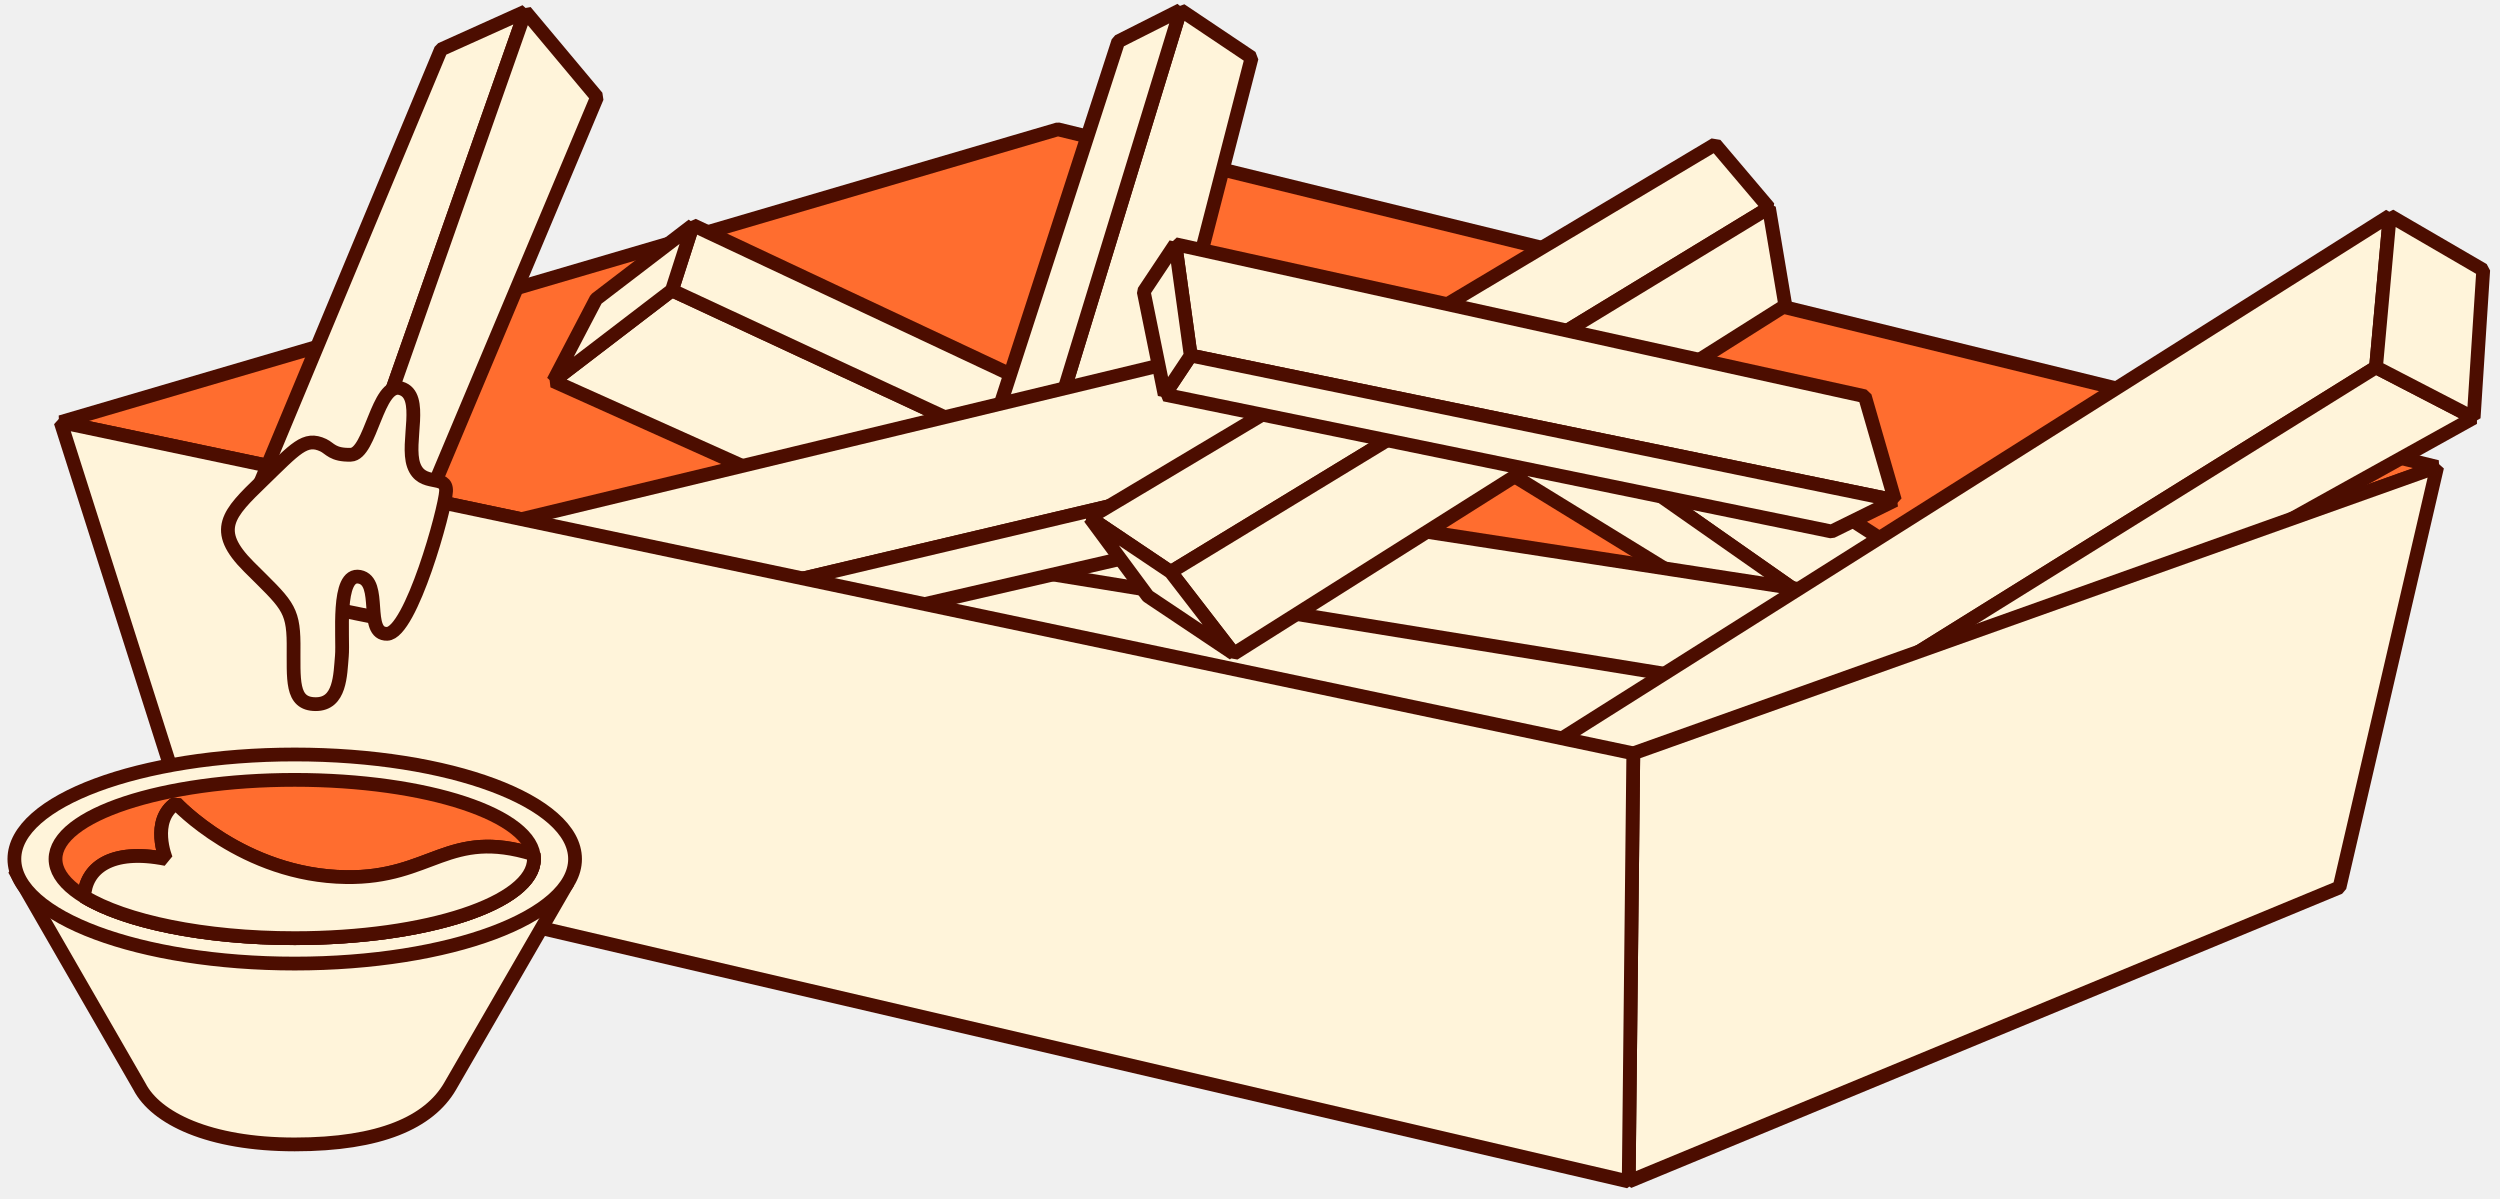
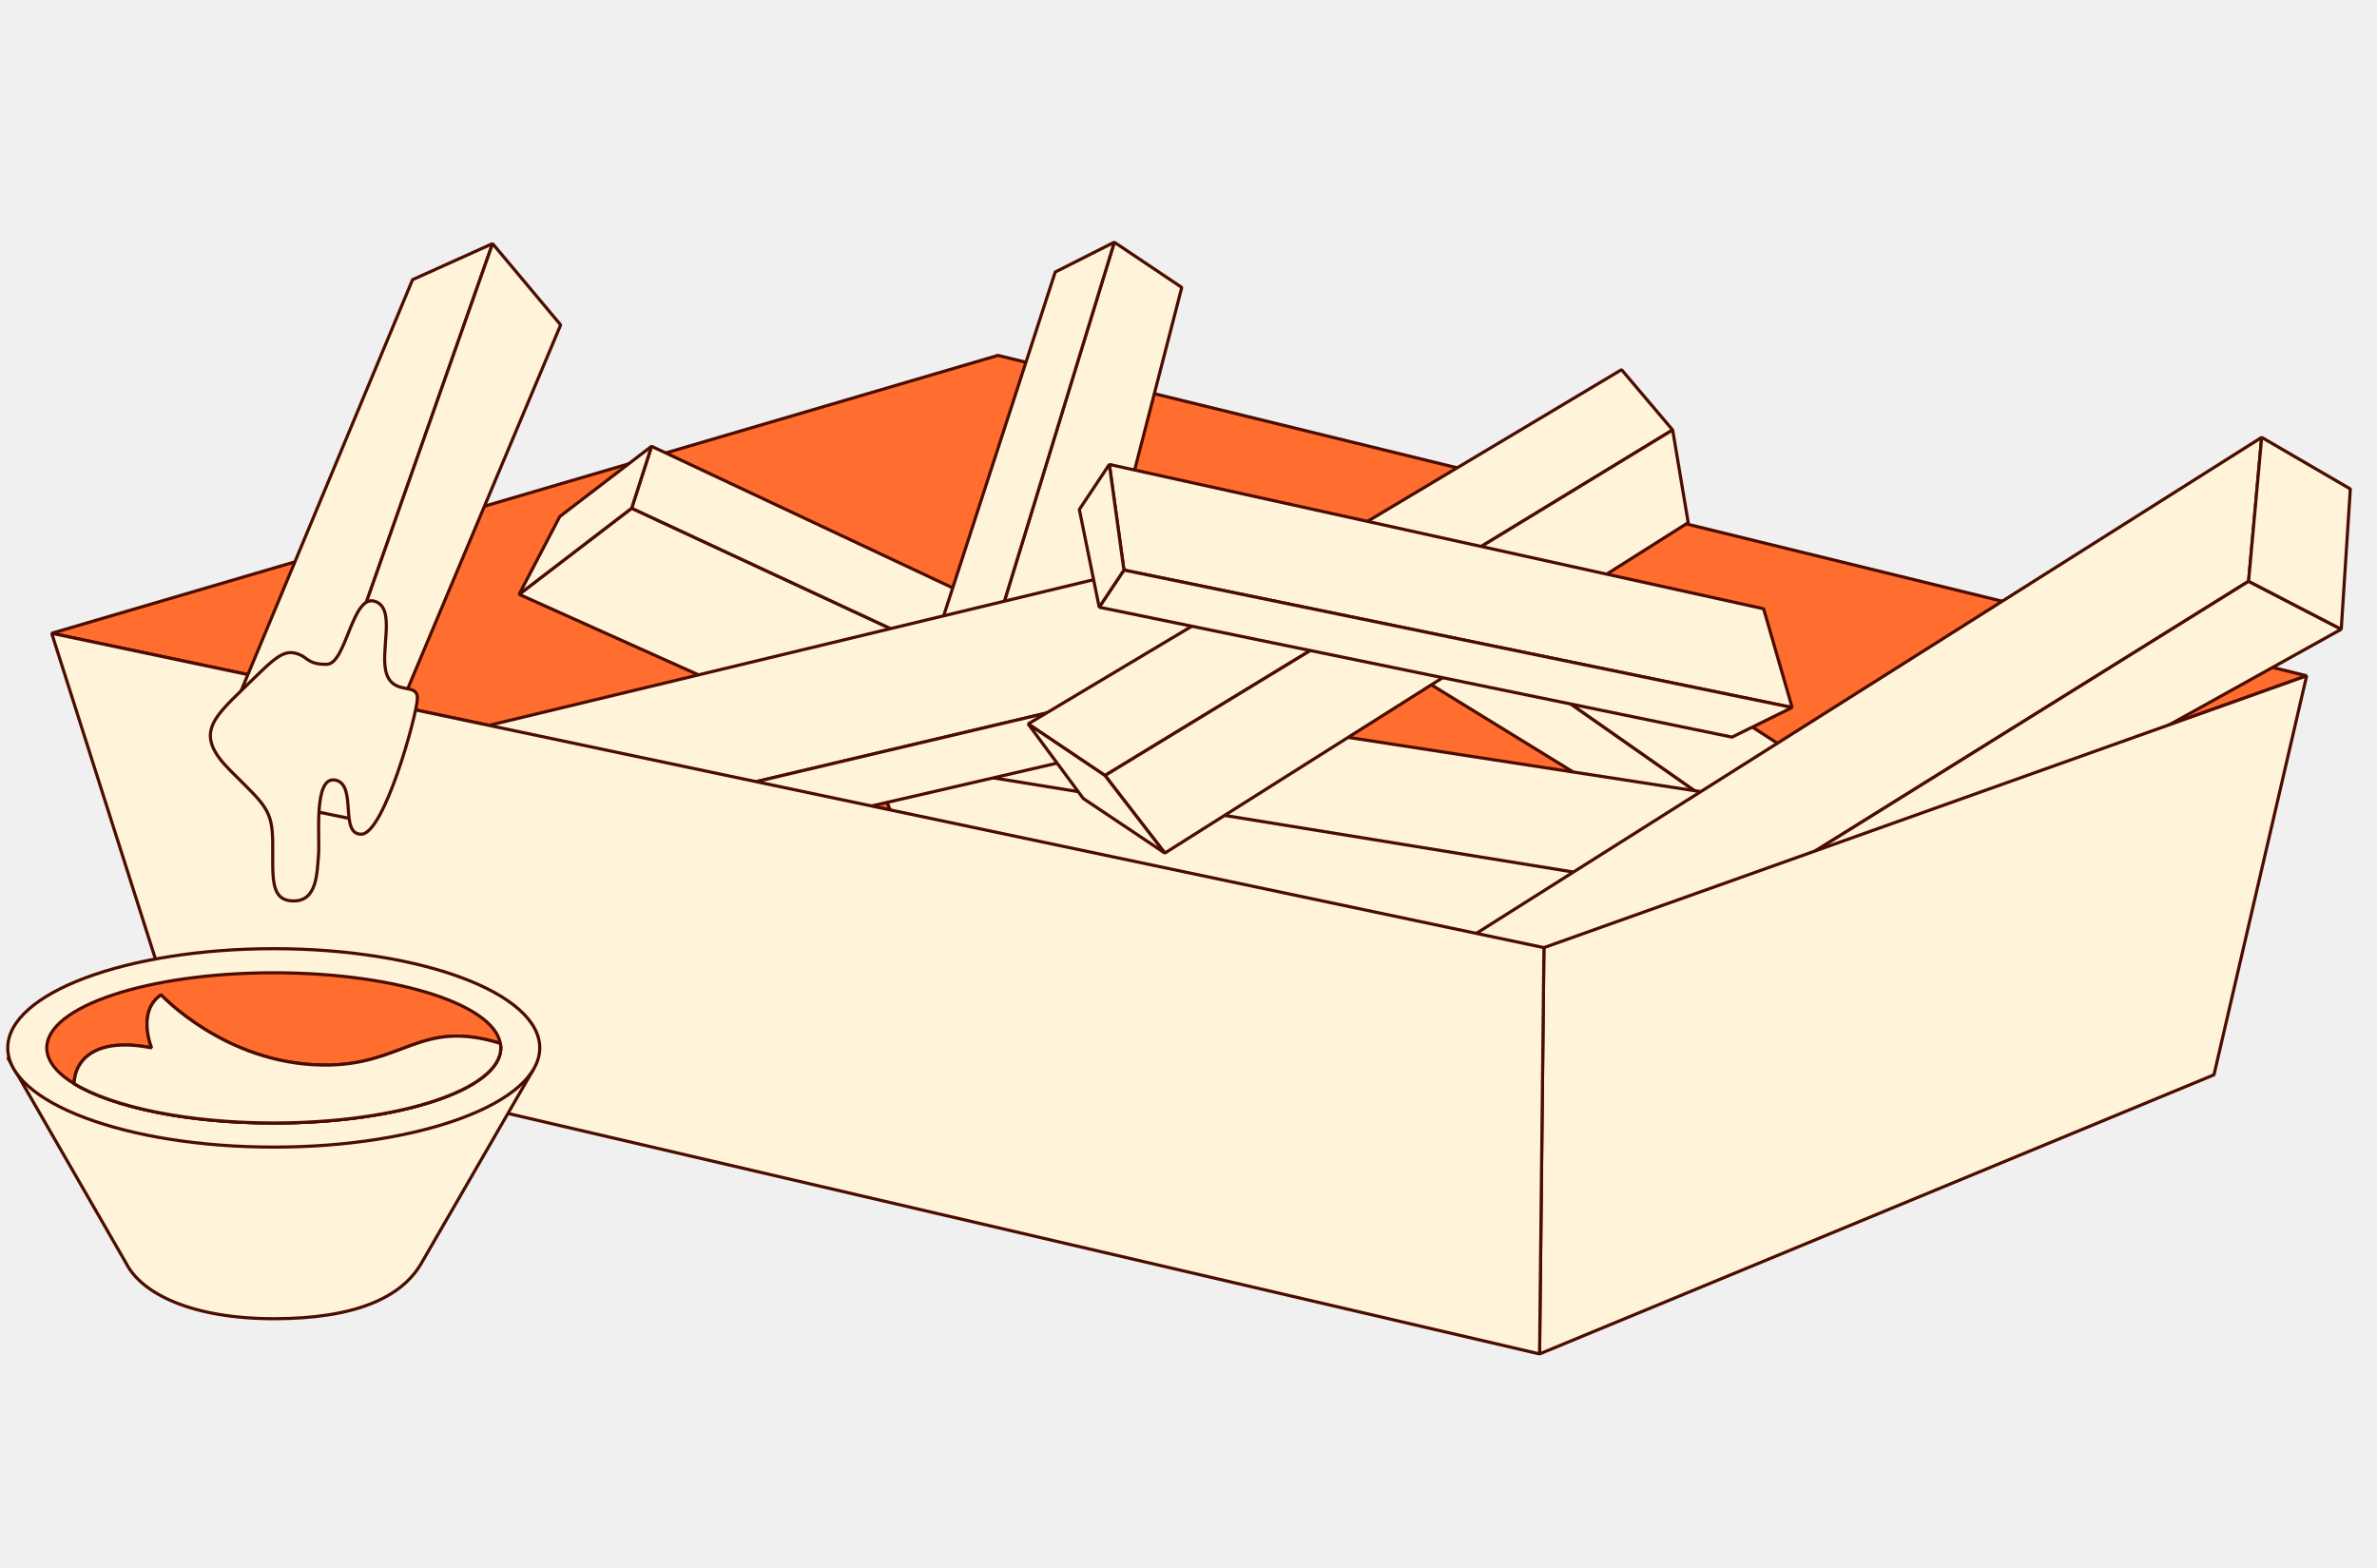
- <svg xmlns="http://www.w3.org/2000/svg" width="242" height="116" viewBox="0 0 242 116" fill="none">
-   <path d="M102.403 12.515L103.117 31.189L102.403 12.515Z" fill="#FFF9EB" />
-   <path d="M102.403 12.515L103.117 31.189" stroke="#4C0D00" stroke-width="1.333" stroke-linejoin="bevel" />
-   <path d="M5.87 40.86L102.403 12.515L235.917 45.197L158.104 72.927L5.87 40.86Z" fill="#FF6D2F" />
-   <path d="M5.87 40.86L102.403 12.515L235.917 45.197L158.104 72.927L5.87 40.86Z" stroke="#4C0D00" stroke-width="1.333" stroke-linejoin="bevel" />
-   <path d="M147.93 30.105L189.885 57.222L189.203 67.942L139.155 32.894L147.93 30.105Z" fill="#FFF4DA" />
-   <path d="M147.93 30.105L189.885 57.222L189.203 67.942L139.155 32.894L147.93 30.105Z" stroke="#4C0D00" stroke-width="1.333" stroke-linejoin="bevel" />
-   <path d="M139.574 41.781L191.793 73.883L189.203 67.942L139.155 32.894L139.574 41.781Z" fill="#FFF4DA" />
-   <path d="M139.574 41.781L191.793 73.883L189.203 67.942L139.155 32.894L139.574 41.781Z" stroke="#4C0D00" stroke-width="1.333" stroke-linejoin="bevel" />
-   <path d="M191.793 73.883L189.202 67.94L189.515 62.966L189.882 57.223L192.472 63.155L191.793 73.883Z" fill="#FFF4DA" />
-   <path d="M191.793 73.883L189.202 67.94L189.515 62.966L189.882 57.223L192.472 63.155L191.793 73.883Z" stroke="#4C0D00" stroke-width="1.333" stroke-linejoin="bevel" />
-   <path d="M53.557 36.889L113.182 63.654L123.883 55.465L65.039 28.102L53.557 36.889Z" fill="#FFF4DA" />
-   <path d="M53.557 36.889L113.182 63.654L123.883 55.465L65.039 28.102L53.557 36.889Z" stroke="#4C0D00" stroke-width="1.333" stroke-linejoin="bevel" />
-   <path d="M67.068 21.788L123.175 48.164L123.882 55.465L65.039 28.102L67.068 21.788Z" fill="#FFF4DA" />
-   <path d="M67.068 21.788L123.175 48.164L123.882 55.465L65.039 28.102L67.068 21.788Z" stroke="#4C0D00" stroke-width="1.333" stroke-linejoin="bevel" />
-   <path d="M53.557 36.889L57.707 28.952L67.069 21.788L65.039 28.102L53.557 36.889Z" fill="#FFF4DA" />
-   <path d="M53.557 36.889L57.707 28.952L67.069 21.788L65.039 28.102L53.557 36.889Z" stroke="#4C0D00" stroke-width="1.333" stroke-linejoin="bevel" />
-   <path d="M121.159 5.582L109.902 49.2L101.94 41.25L114.277 0.967L121.159 5.582Z" fill="#FFF4DA" />
-   <path d="M121.159 5.582L109.902 49.2L101.94 41.25L114.277 0.967L121.159 5.582Z" stroke="#4C0D00" stroke-width="1.333" stroke-linejoin="bevel" />
-   <path d="M108.247 4.01L96.082 41.492L101.94 41.251L114.277 0.967L108.247 4.01Z" fill="#FFF4DA" />
-   <path d="M108.247 4.01L96.082 41.492L101.94 41.251L114.277 0.967L108.247 4.01Z" stroke="#4C0D00" stroke-width="1.333" stroke-linejoin="bevel" />
-   <path d="M96.358 45.049L181.317 58.127L188.997 69.745C188.997 69.745 119.954 64.176 89.312 53.561L96.358 45.049Z" fill="#FFF4DA" />
-   <path d="M96.358 45.049L181.317 58.127L188.997 69.745C188.997 69.745 119.954 64.176 89.312 53.561L96.358 45.049Z" stroke="#4C0D00" stroke-width="1.333" stroke-linejoin="bevel" />
-   <path d="M93.233 63.546L186.13 76.836L188.997 69.745L89.312 53.561L93.233 63.546Z" fill="#FFF4DA" />
-   <path d="M93.233 63.546L186.13 76.836L188.997 69.745L89.312 53.561L93.233 63.546Z" stroke="#4C0D00" stroke-width="1.333" stroke-linejoin="bevel" />
-   <path d="M134.379 42.61L126.223 32.008L43.062 52.039L50.301 62.48L134.379 42.61Z" fill="#FFF4DA" />
-   <path d="M134.379 42.61L126.223 32.008L43.062 52.039L50.301 62.48L134.379 42.61Z" stroke="#4C0D00" stroke-width="1.333" stroke-linejoin="bevel" />
-   <path d="M134.379 42.61L125.654 50.131L56.751 66.039L50.301 62.48L134.379 42.61Z" fill="#FFF4DA" />
-   <path d="M134.379 42.61L125.654 50.131L56.751 66.039L50.301 62.48L134.379 42.61Z" stroke="#4C0D00" stroke-width="1.333" stroke-linejoin="bevel" />
-   <path d="M113.325 55.369L171.234 20.118L166.025 13.972L105.488 50.106L113.325 55.369Z" fill="#FFF4DA" />
-   <path d="M113.325 55.369L171.234 20.118L166.025 13.972L105.488 50.106L113.325 55.369Z" stroke="#4C0D00" stroke-width="1.333" stroke-linejoin="bevel" />
-   <path d="M113.325 55.369L171.234 20.118L172.821 29.574L119.432 63.281L113.325 55.369Z" fill="#FFF4DA" />
-   <path d="M113.325 55.369L171.234 20.118L172.821 29.574L119.432 63.281L113.325 55.369Z" stroke="#4C0D00" stroke-width="1.333" stroke-linejoin="bevel" />
-   <path d="M119.431 63.281L111.11 57.713L105.488 50.106L113.325 55.369L119.431 63.281Z" fill="#FFF4DA" />
-   <path d="M119.431 63.281L111.11 57.713L105.488 50.106L113.325 55.369L119.431 63.281Z" stroke="#4C0D00" stroke-width="1.333" stroke-linejoin="bevel" />
-   <path d="M180.515 38.359L113.77 23.638L115.26 34.412L183.428 48.432L180.515 38.359Z" fill="#FFF4DA" />
-   <path d="M180.515 38.359L113.77 23.638L115.26 34.412L183.428 48.432L180.515 38.359Z" stroke="#4C0D00" stroke-width="1.333" stroke-linejoin="bevel" />
-   <path d="M177.297 51.45L112.737 38.199L115.259 34.412L183.428 48.432L177.297 51.45Z" fill="#FFF4DA" />
-   <path d="M177.297 51.45L112.737 38.199L115.259 34.412L183.428 48.432L177.297 51.45Z" stroke="#4C0D00" stroke-width="1.333" stroke-linejoin="bevel" />
-   <path d="M110.711 28.231L113.77 23.638L115.26 34.412L112.737 38.2L110.711 28.231Z" fill="#FFF4DA" />
-   <path d="M110.711 28.231L113.77 23.638L115.26 34.412L112.737 38.2L110.711 28.231Z" stroke="#4C0D00" stroke-width="1.333" stroke-linejoin="bevel" />
-   <path d="M231.331 20.874L141.977 77.303L149.095 85.903L229.996 35.554L231.331 20.874Z" fill="#FFF4DA" />
-   <path d="M231.331 20.874L141.977 77.303L149.095 85.903L229.996 35.554L231.331 20.874Z" stroke="#4C0D00" stroke-width="1.333" stroke-linejoin="bevel" />
-   <path d="M239.449 40.447L157.658 85.903H149.095L229.996 35.554L239.449 40.447Z" fill="#FFF4DA" />
-   <path d="M239.449 40.447L157.658 85.903H149.095L229.996 35.554L239.449 40.447Z" stroke="#4C0D00" stroke-width="1.333" stroke-linejoin="bevel" />
-   <path d="M231.331 20.874L240.376 26.138L239.45 40.447L229.996 35.554L231.331 20.874Z" fill="#FFF4DA" />
-   <path d="M231.331 20.874L240.376 26.138L239.45 40.447L229.996 35.554L231.331 20.874Z" stroke="#4C0D00" stroke-width="1.333" stroke-linejoin="bevel" />
-   <path d="M157.659 114.372L226.463 85.901L235.917 45.197L158.104 72.926L157.659 114.372Z" fill="#FFF4DA" />
-   <path d="M157.659 114.372L226.463 85.901L235.917 45.197L158.104 72.926L157.659 114.372Z" stroke="#4C0D00" stroke-width="1.333" stroke-linejoin="bevel" />
-   <path d="M5.87 40.859L18.993 82.052L157.659 114.372L158.104 72.926L5.87 40.859Z" fill="#FFF4DA" />
-   <path d="M5.87 40.859L18.993 82.052L157.659 114.372L158.104 72.926L5.87 40.859Z" stroke="#4C0D00" stroke-width="1.333" stroke-linejoin="bevel" />
-   <path d="M54.978 85.414L43.558 105.17C41.541 108.622 36.834 110.78 28.528 110.78C20.221 110.78 15.072 108.233 13.497 105.17L1.391 84.151L54.978 85.414Z" fill="#FFF4DA" />
-   <path d="M54.978 85.414L43.558 105.17C41.541 108.622 36.834 110.78 28.528 110.78C20.221 110.78 15.072 108.233 13.497 105.17L1.391 84.151L54.978 85.414Z" stroke="#4C0D00" stroke-width="1.333" stroke-linejoin="bevel" />
-   <path d="M55.665 83.154C55.665 88.743 43.516 93.274 28.529 93.274C13.542 93.274 1.392 88.743 1.392 83.154C1.392 77.565 13.542 73.034 28.529 73.034C43.516 73.034 55.665 77.565 55.665 83.154Z" fill="#FFF4DA" />
-   <path d="M55.665 83.154C55.665 88.743 43.516 93.274 28.529 93.274C13.542 93.274 1.392 88.743 1.392 83.154C1.392 77.565 13.542 73.034 28.529 73.034C43.516 73.034 55.665 77.565 55.665 83.154Z" stroke="#4C0D00" stroke-width="1.333" stroke-linejoin="bevel" />
-   <path d="M51.685 83.154C51.685 87.386 41.318 90.817 28.529 90.817C15.74 90.817 5.373 87.386 5.373 83.154C5.373 78.922 15.74 75.491 28.529 75.491C41.318 75.491 51.685 78.922 51.685 83.154Z" fill="#FF6D2F" />
-   <path d="M51.685 83.154C51.685 87.386 41.318 90.817 28.529 90.817C15.74 90.817 5.373 87.386 5.373 83.154C5.373 78.922 15.74 75.491 28.529 75.491C41.318 75.491 51.685 78.922 51.685 83.154Z" stroke="#4C0D00" stroke-width="1.333" stroke-linejoin="bevel" />
-   <path d="M51.683 83.154C51.683 87.382 41.318 90.814 28.525 90.814C19.722 90.814 12.062 89.182 8.152 86.795C8.272 84.119 10.659 82.07 16.071 83.154C16.071 83.154 14.519 79.444 17.035 77.742C17.035 77.742 23.532 84.765 33.498 84.905C41.785 85.024 43.366 80.13 51.643 82.696C51.672 82.846 51.683 83.005 51.683 83.154Z" fill="#FFF9EB" />
-   <path d="M51.683 83.154C51.683 87.382 41.318 90.814 28.525 90.814C19.722 90.814 12.062 89.182 8.152 86.795C8.272 84.119 10.659 82.07 16.071 83.154C16.071 83.154 14.519 79.444 17.035 77.742C17.035 77.742 23.532 84.765 33.498 84.905C41.785 85.024 43.366 80.13 51.643 82.696C51.672 82.846 51.683 83.005 51.683 83.154Z" stroke="#4C0D00" stroke-width="1.333" stroke-linejoin="bevel" />
-   <path d="M51.683 83.154C51.683 87.382 41.318 90.814 28.525 90.814C19.722 90.814 12.062 89.182 8.152 86.795C8.272 84.119 10.659 82.07 16.071 83.154C16.071 83.154 14.519 79.444 17.035 77.742C17.035 77.742 23.532 84.765 33.498 84.905C41.785 85.024 43.366 80.13 51.643 82.696C51.672 82.846 51.683 83.005 51.683 83.154Z" fill="#FFF4DA" />
-   <path d="M51.683 83.154C51.683 87.382 41.318 90.814 28.525 90.814C19.722 90.814 12.062 89.182 8.152 86.795C8.272 84.119 10.659 82.07 16.071 83.154C16.071 83.154 14.519 79.444 17.035 77.742C17.035 77.742 23.532 84.765 33.498 84.905C41.785 85.024 43.366 80.13 51.643 82.696C51.672 82.846 51.683 83.005 51.683 83.154Z" stroke="#4C0D00" stroke-width="1.333" stroke-linejoin="bevel" />
-   <path d="M42.688 4.789L24.157 49.224L29.793 60.942L50.854 1.111L42.688 4.789Z" fill="#FFF4DA" />
-   <path d="M42.688 4.789L24.157 49.224L29.793 60.942L50.854 1.111L42.688 4.789Z" stroke="#4C0D00" stroke-width="1.333" stroke-linejoin="bevel" />
-   <path d="M30.618 58.598L50.854 1.111L57.797 9.404L36.604 59.817L30.618 58.598Z" fill="#FFF4DA" />
-   <path d="M30.618 58.598L50.854 1.111L57.797 9.404L36.604 59.817L30.618 58.598Z" stroke="#4C0D00" stroke-width="1.333" stroke-linejoin="bevel" />
-   <path d="M31.295 43.095C29.524 42.262 28.636 43.396 25.373 46.554C22.11 49.712 20.519 51.294 24.098 54.864C27.677 58.434 28.396 58.837 28.419 62.295C28.443 65.752 28.13 68.146 30.544 68.162C32.958 68.18 32.931 65.316 33.093 63.507C33.254 61.697 32.533 55.397 34.807 55.836C37.081 56.274 35.168 61.419 37.476 61.354C39.784 61.289 43.096 49.291 43.178 47.551C43.26 45.81 40.828 47.241 40.047 45.032C39.266 42.824 41.101 38.268 38.807 37.59C36.512 36.913 35.919 43.968 33.954 44.02C32.195 44.067 31.947 43.402 31.295 43.095Z" fill="#FFF4DA" />
-   <path d="M31.295 43.095C29.524 42.262 28.636 43.396 25.373 46.554C22.11 49.712 20.519 51.294 24.098 54.864C27.677 58.434 28.396 58.837 28.419 62.295C28.443 65.752 28.13 68.146 30.544 68.162C32.958 68.18 32.931 65.316 33.093 63.507C33.254 61.697 32.533 55.397 34.807 55.836C37.081 56.274 35.168 61.419 37.476 61.354C39.784 61.289 43.096 49.291 43.178 47.551C43.26 45.81 40.828 47.241 40.047 45.032C39.266 42.824 41.101 38.268 38.807 37.59C36.512 36.913 35.919 43.968 33.954 44.02C32.195 44.067 31.947 43.402 31.295 43.095Z" stroke="#4C0D00" stroke-width="1.333" stroke-linejoin="bevel" />
+ <svg xmlns="http://www.w3.org/2000/svg" width="602" height="397" viewBox="0 0 602 397" fill="none">
+   <g clip-path="url(#clip0_957_26123)">
+     <path d="M252.743 90.004L254.514 136.363L252.743 90.004Z" fill="#FFF4DA" />
+     <path d="M252.743 90.004L254.514 136.363" stroke="#4C0D00" stroke-width="0.8" stroke-linejoin="bevel" />
+     <path d="M13.091 160.37L252.74 90.003L584.19 171.137L391.018 239.976L13.091 160.37Z" fill="#FF6D2F" />
+     <path d="M13.091 160.37L252.74 90.003L584.19 171.137L391.018 239.976L13.091 160.37Z" stroke="#4C0D00" stroke-width="0.8" stroke-linejoin="bevel" />
+     <path d="M365.739 133.67L469.892 200.99L468.2 227.603L343.953 140.595L365.739 133.67Z" fill="#FFF4DA" />
+     <path d="M365.739 133.67L469.892 200.99L468.2 227.603L343.953 140.595L365.739 133.67Z" stroke="#4C0D00" stroke-width="0.8" stroke-linejoin="bevel" />
+     <path d="M344.994 162.659L474.63 242.353L468.2 227.605L343.953 140.595L344.994 162.659Z" fill="#FFF4DA" />
+     <path d="M344.994 162.659L474.63 242.353L468.2 227.605L343.953 140.595L344.994 162.659Z" stroke="#4C0D00" stroke-width="0.8" stroke-linejoin="bevel" />
+     <path d="M474.647 242.351L468.215 227.599L468.992 215.25L469.902 200.991L476.332 215.719L474.647 242.351Z" fill="#FFF4DA" />
+     <path d="M474.647 242.351L468.215 227.599L468.992 215.25L469.902 200.991L476.332 215.719L474.647 242.351Z" stroke="#4C0D00" stroke-width="0.8" stroke-linejoin="bevel" />
+     <path d="M131.472 150.513L279.492 216.957L306.056 196.628L159.975 128.7L131.472 150.513Z" fill="#FFF4DA" />
+     <path d="M131.472 150.513L279.492 216.957L306.056 196.628L159.975 128.7L131.472 150.513Z" stroke="#4C0D00" stroke-width="0.8" stroke-linejoin="bevel" />
+     <path d="M165.021 113.023L304.307 178.503L306.064 196.628L159.983 128.7L165.021 113.023Z" fill="#FFF4DA" />
+     <path d="M165.021 113.023L304.307 178.503L306.064 196.628L159.983 128.7L165.021 113.023Z" stroke="#4C0D00" stroke-width="0.8" stroke-linejoin="bevel" />
+     <path d="M131.472 150.512L141.772 130.808L165.013 113.022L159.975 128.699L131.472 150.512Z" fill="#FFF4DA" />
+     <path d="M131.472 150.512L141.772 130.808L165.013 113.022L159.975 128.699L131.472 150.512Z" stroke="#4C0D00" stroke-width="0.8" stroke-linejoin="bevel" />
+     <path d="M299.292 72.792L271.347 181.075L251.581 161.341L282.208 61.336L299.292 72.792Z" fill="#FFF4DA" />
+     <path d="M299.292 72.792L271.347 181.075L251.581 161.341L282.208 61.336L299.292 72.792Z" stroke="#4C0D00" stroke-width="0.8" stroke-linejoin="bevel" />
+     <path d="M267.246 68.89L237.046 161.939L251.589 161.341L282.216 61.336L267.246 68.89Z" fill="#FFF4DA" />
+     <path d="M267.246 68.89L237.046 161.939L251.589 161.341L282.216 61.336L267.246 68.89Z" stroke="#4C0D00" stroke-width="0.8" stroke-linejoin="bevel" />
+     <path d="M237.732 170.77L448.643 203.237L467.71 232.08C467.71 232.08 296.308 218.252 220.24 191.9L237.732 170.77Z" fill="#FFF4DA" />
+     <path d="M237.732 170.77L448.643 203.237L467.71 232.08C467.71 232.08 296.308 218.252 220.24 191.9L237.732 170.77Z" stroke="#4C0D00" stroke-width="0.8" stroke-linejoin="bevel" />
+     <path d="M229.973 216.69L460.592 249.682L467.709 232.079L220.24 191.901L229.973 216.69Z" fill="#FFF4DA" />
+     <path d="M229.973 216.69L460.592 249.682L467.709 232.079L220.24 191.901L229.973 216.69Z" stroke="#4C0D00" stroke-width="0.8" stroke-linejoin="bevel" />
+     <path d="M332.105 164.717L311.858 138.396L105.407 188.125L123.379 214.045L332.105 164.717Z" fill="#FFF4DA" />
+     <path d="M332.105 164.717L311.858 138.396L105.407 188.125L123.379 214.045L332.105 164.717Z" stroke="#4C0D00" stroke-width="0.8" stroke-linejoin="bevel" />
+     <path d="M332.116 164.716L310.456 183.386L139.404 222.879L123.391 214.044L332.116 164.716Z" fill="#FFF4DA" />
+     <path d="M332.116 164.716L310.456 183.386L139.404 222.879L123.391 214.044L332.116 164.716Z" stroke="#4C0D00" stroke-width="0.8" stroke-linejoin="bevel" />
+     <path d="M279.846 196.391L423.606 108.88L410.674 93.621L260.391 183.325L279.846 196.391Z" fill="#FFF4DA" />
+     <path d="M279.846 196.391L423.606 108.88L410.674 93.621L260.391 183.325L279.846 196.391Z" stroke="#4C0D00" stroke-width="0.8" stroke-linejoin="bevel" />
+     <path d="M279.857 196.39L423.617 108.879L427.558 132.355L295.016 216.032L279.857 196.39Z" fill="#FFF4DA" />
+     <path d="M279.857 196.39L423.617 108.879L427.558 132.355L295.016 216.032L279.857 196.39Z" stroke="#4C0D00" stroke-width="0.8" stroke-linejoin="bevel" />
+     <path d="M295.005 216.032L274.346 202.21L260.391 183.325L279.845 196.39L295.005 216.032Z" fill="#FFF4DA" />
+     <path d="M295.005 216.032L274.346 202.21L260.391 183.325L279.845 196.39L295.005 216.032Z" stroke="#4C0D00" stroke-width="0.8" stroke-linejoin="bevel" />
+     <path d="M446.653 154.163L280.955 117.618L284.654 144.364L453.884 179.169L446.653 154.163Z" fill="#FFF4DA" />
+     <path d="M446.653 154.163L280.955 117.618L284.654 144.364L453.884 179.169L446.653 154.163Z" stroke="#4C0D00" stroke-width="0.8" stroke-linejoin="bevel" />
+     <path d="M438.65 186.663L278.378 153.767L284.64 144.364L453.869 179.168L438.65 186.663Z" fill="#FFF4DA" />
+     <path d="M438.65 186.663L278.378 153.767L284.64 144.364L453.869 179.168L438.65 186.663Z" stroke="#4C0D00" stroke-width="0.8" stroke-linejoin="bevel" />
+     <path d="M273.354 129.019L280.948 117.616L284.647 144.363L278.384 153.766L273.354 129.019Z" fill="#FFF4DA" />
+     <path d="M273.354 129.019L280.948 117.616L284.647 144.363L278.384 153.766L273.354 129.019Z" stroke="#4C0D00" stroke-width="0.8" stroke-linejoin="bevel" />
+     <path d="M572.806 110.753L350.982 250.84L368.653 272.19L569.492 147.197L572.806 110.753Z" fill="#FFF4DA" />
+     <path d="M572.806 110.753L350.982 250.84L368.653 272.19L569.492 147.197L572.806 110.753Z" stroke="#4C0D00" stroke-width="0.8" stroke-linejoin="bevel" />
+     <path d="M592.954 159.345L389.904 272.19L368.646 272.19L569.487 147.197L592.954 159.345Z" fill="#FFF4DA" />
+     <path d="M592.954 159.345L389.904 272.19L368.646 272.19L569.487 147.197L592.954 159.345Z" stroke="#4C0D00" stroke-width="0.8" stroke-linejoin="bevel" />
+     <path d="M572.789 110.755L595.244 123.823L592.944 159.347L569.476 147.199L572.789 110.755Z" fill="#FFF4DA" />
+     <path d="M572.789 110.755L595.244 123.823L592.944 159.347L569.476 147.199L572.789 110.755Z" stroke="#4C0D00" stroke-width="0.8" stroke-linejoin="bevel" />
+     <path d="M389.903 342.868L560.712 272.188L584.18 171.139L391.008 239.977L389.903 342.868Z" fill="#FFF4DA" />
+     <path d="M389.903 342.868L560.712 272.188L584.18 171.139L391.008 239.977L389.903 342.868Z" stroke="#4C0D00" stroke-width="0.8" stroke-linejoin="bevel" />
+     <path d="M13.091 160.371L45.67 262.633L389.914 342.868L391.018 239.978L13.091 160.371Z" fill="#FFF4DA" />
+     <path d="M13.091 160.371L45.67 262.633L389.914 342.868L391.018 239.978L13.091 160.371Z" stroke="#4C0D00" stroke-width="0.8" stroke-linejoin="bevel" />
+     <path d="M134.994 270.978L106.644 320.023C101.636 328.593 89.951 333.951 69.331 333.951C48.71 333.951 35.926 327.627 32.016 320.023L1.963 267.842L134.994 270.978Z" fill="#FFF4DA" />
+     <path d="M134.994 270.978L106.644 320.023C101.636 328.593 89.951 333.951 69.331 333.951C48.71 333.951 35.926 327.627 32.016 320.023L1.963 267.842L134.994 270.978Z" stroke="#4C0D00" stroke-width="0.8" stroke-linejoin="bevel" />
+     <path d="M136.696 265.367C136.696 279.243 106.535 290.491 69.33 290.491C32.124 290.491 1.963 279.243 1.963 265.367C1.963 251.492 32.124 240.244 69.33 240.244C106.535 240.244 136.696 251.492 136.696 265.367Z" fill="#FFF4DA" />
+     <path d="M136.696 265.367C136.696 279.243 106.535 290.491 69.33 290.491C32.124 290.491 1.963 279.243 1.963 265.367C1.963 251.492 32.124 240.244 69.33 240.244C106.535 240.244 136.696 251.492 136.696 265.367Z" stroke="#4C0D00" stroke-width="0.8" stroke-linejoin="bevel" />
+     <path d="M126.814 265.368C126.814 275.875 101.077 284.392 69.329 284.392C37.58 284.392 11.843 275.875 11.843 265.368C11.843 254.861 37.58 246.344 69.329 246.344C101.077 246.344 126.814 254.861 126.814 265.368Z" fill="#FF6D2F" />
+     <path d="M126.814 265.368C126.814 275.875 101.077 284.392 69.329 284.392C37.58 284.392 11.843 275.875 11.843 265.368C11.843 254.861 37.58 246.344 69.329 246.344C101.077 246.344 126.814 254.861 126.814 265.368Z" stroke="#4C0D00" stroke-width="0.8" stroke-linejoin="bevel" />
+     <path d="M126.817 265.368C126.817 275.863 101.086 284.383 69.327 284.383C47.473 284.383 28.457 280.333 18.752 274.407C19.048 267.764 24.975 262.677 38.41 265.368C38.41 265.368 34.556 256.157 40.805 251.934C40.805 251.934 56.931 269.368 81.674 269.714C102.245 270.011 106.172 257.861 126.718 264.232C126.792 264.602 126.817 264.998 126.817 265.368Z" fill="#FFF4DA" />
+     <path d="M126.817 265.368C126.817 275.863 101.086 284.383 69.327 284.383C47.473 284.383 28.457 280.333 18.752 274.407C19.048 267.764 24.975 262.677 38.41 265.368C38.41 265.368 34.556 256.157 40.805 251.934C40.805 251.934 56.931 269.368 81.674 269.714C102.245 270.011 106.172 257.861 126.718 264.232C126.792 264.602 126.817 264.998 126.817 265.368Z" stroke="#4C0D00" stroke-width="0.8" stroke-linejoin="bevel" />
+     <path d="M126.817 265.368C126.817 275.863 101.086 284.383 69.327 284.383C47.473 284.383 28.457 280.333 18.752 274.407C19.048 267.764 24.975 262.677 38.41 265.368C38.41 265.368 34.556 256.157 40.805 251.934C40.805 251.934 56.931 269.368 81.674 269.714C102.245 270.011 106.172 257.861 126.718 264.232C126.792 264.602 126.817 264.998 126.817 265.368Z" fill="#FFF4DA" />
+     <path d="M126.817 265.368C126.817 275.863 101.086 284.383 69.327 284.383C47.473 284.383 28.457 280.333 18.752 274.407C19.048 267.764 24.975 262.677 38.41 265.368C38.41 265.368 34.556 256.157 40.805 251.934C40.805 251.934 56.931 269.368 81.674 269.714C102.245 270.011 106.172 257.861 126.718 264.232C126.792 264.602 126.817 264.998 126.817 265.368Z" stroke="#4C0D00" stroke-width="0.8" stroke-linejoin="bevel" />
+     <path d="M104.487 70.825L58.483 181.136L72.474 210.226L124.759 61.693L104.487 70.825Z" fill="#FFF4DA" />
+     <path d="M104.487 70.825L58.483 181.136L72.474 210.226L124.759 61.693L104.487 70.825Z" stroke="#4C0D00" stroke-width="0.8" stroke-linejoin="bevel" />
+     <path d="M74.518 204.406L124.754 61.694L141.991 82.28L89.378 207.433L74.518 204.406Z" fill="#FFF4DA" />
+     <path d="M74.518 204.406L124.754 61.694L141.991 82.28L89.378 207.433L74.518 204.406Z" stroke="#4C0D00" stroke-width="0.8" stroke-linejoin="bevel" />
+     <path d="M76.207 165.92C71.809 163.851 69.606 166.667 61.505 174.506C53.404 182.346 49.454 186.274 58.339 195.138C67.224 204 69.009 205.001 69.067 213.583C69.125 222.166 68.349 228.109 74.342 228.15C80.335 228.193 80.269 221.085 80.669 216.592C81.069 212.099 79.28 196.46 84.925 197.548C90.569 198.637 85.82 211.41 91.55 211.249C97.281 211.088 105.501 181.302 105.705 176.981C105.91 172.659 99.871 176.213 97.933 170.729C95.993 165.246 100.55 153.935 94.854 152.254C89.157 150.572 87.686 168.087 82.806 168.217C78.439 168.333 77.825 166.681 76.207 165.92Z" fill="#FFF4DA" />
+     <path d="M76.207 165.92C71.809 163.851 69.606 166.667 61.505 174.506C53.404 182.346 49.454 186.274 58.339 195.138C67.224 204 69.009 205.001 69.067 213.583C69.125 222.166 68.349 228.109 74.342 228.15C80.335 228.193 80.269 221.085 80.669 216.592C81.069 212.099 79.28 196.46 84.925 197.548C90.569 198.637 85.82 211.41 91.55 211.249C97.281 211.088 105.501 181.302 105.705 176.981C105.91 172.659 99.871 176.213 97.933 170.729C95.993 165.246 100.55 153.935 94.854 152.254C89.157 150.572 87.686 168.087 82.806 168.217C78.439 168.333 77.825 166.681 76.207 165.92Z" stroke="#4C0D00" stroke-width="0.8" stroke-linejoin="bevel" />
+   </g>
+   <defs>
+     <clipPath id="clip0_957_26123">
+       <rect width="602" height="397" fill="white" />
+     </clipPath>
+   </defs>
</svg>
